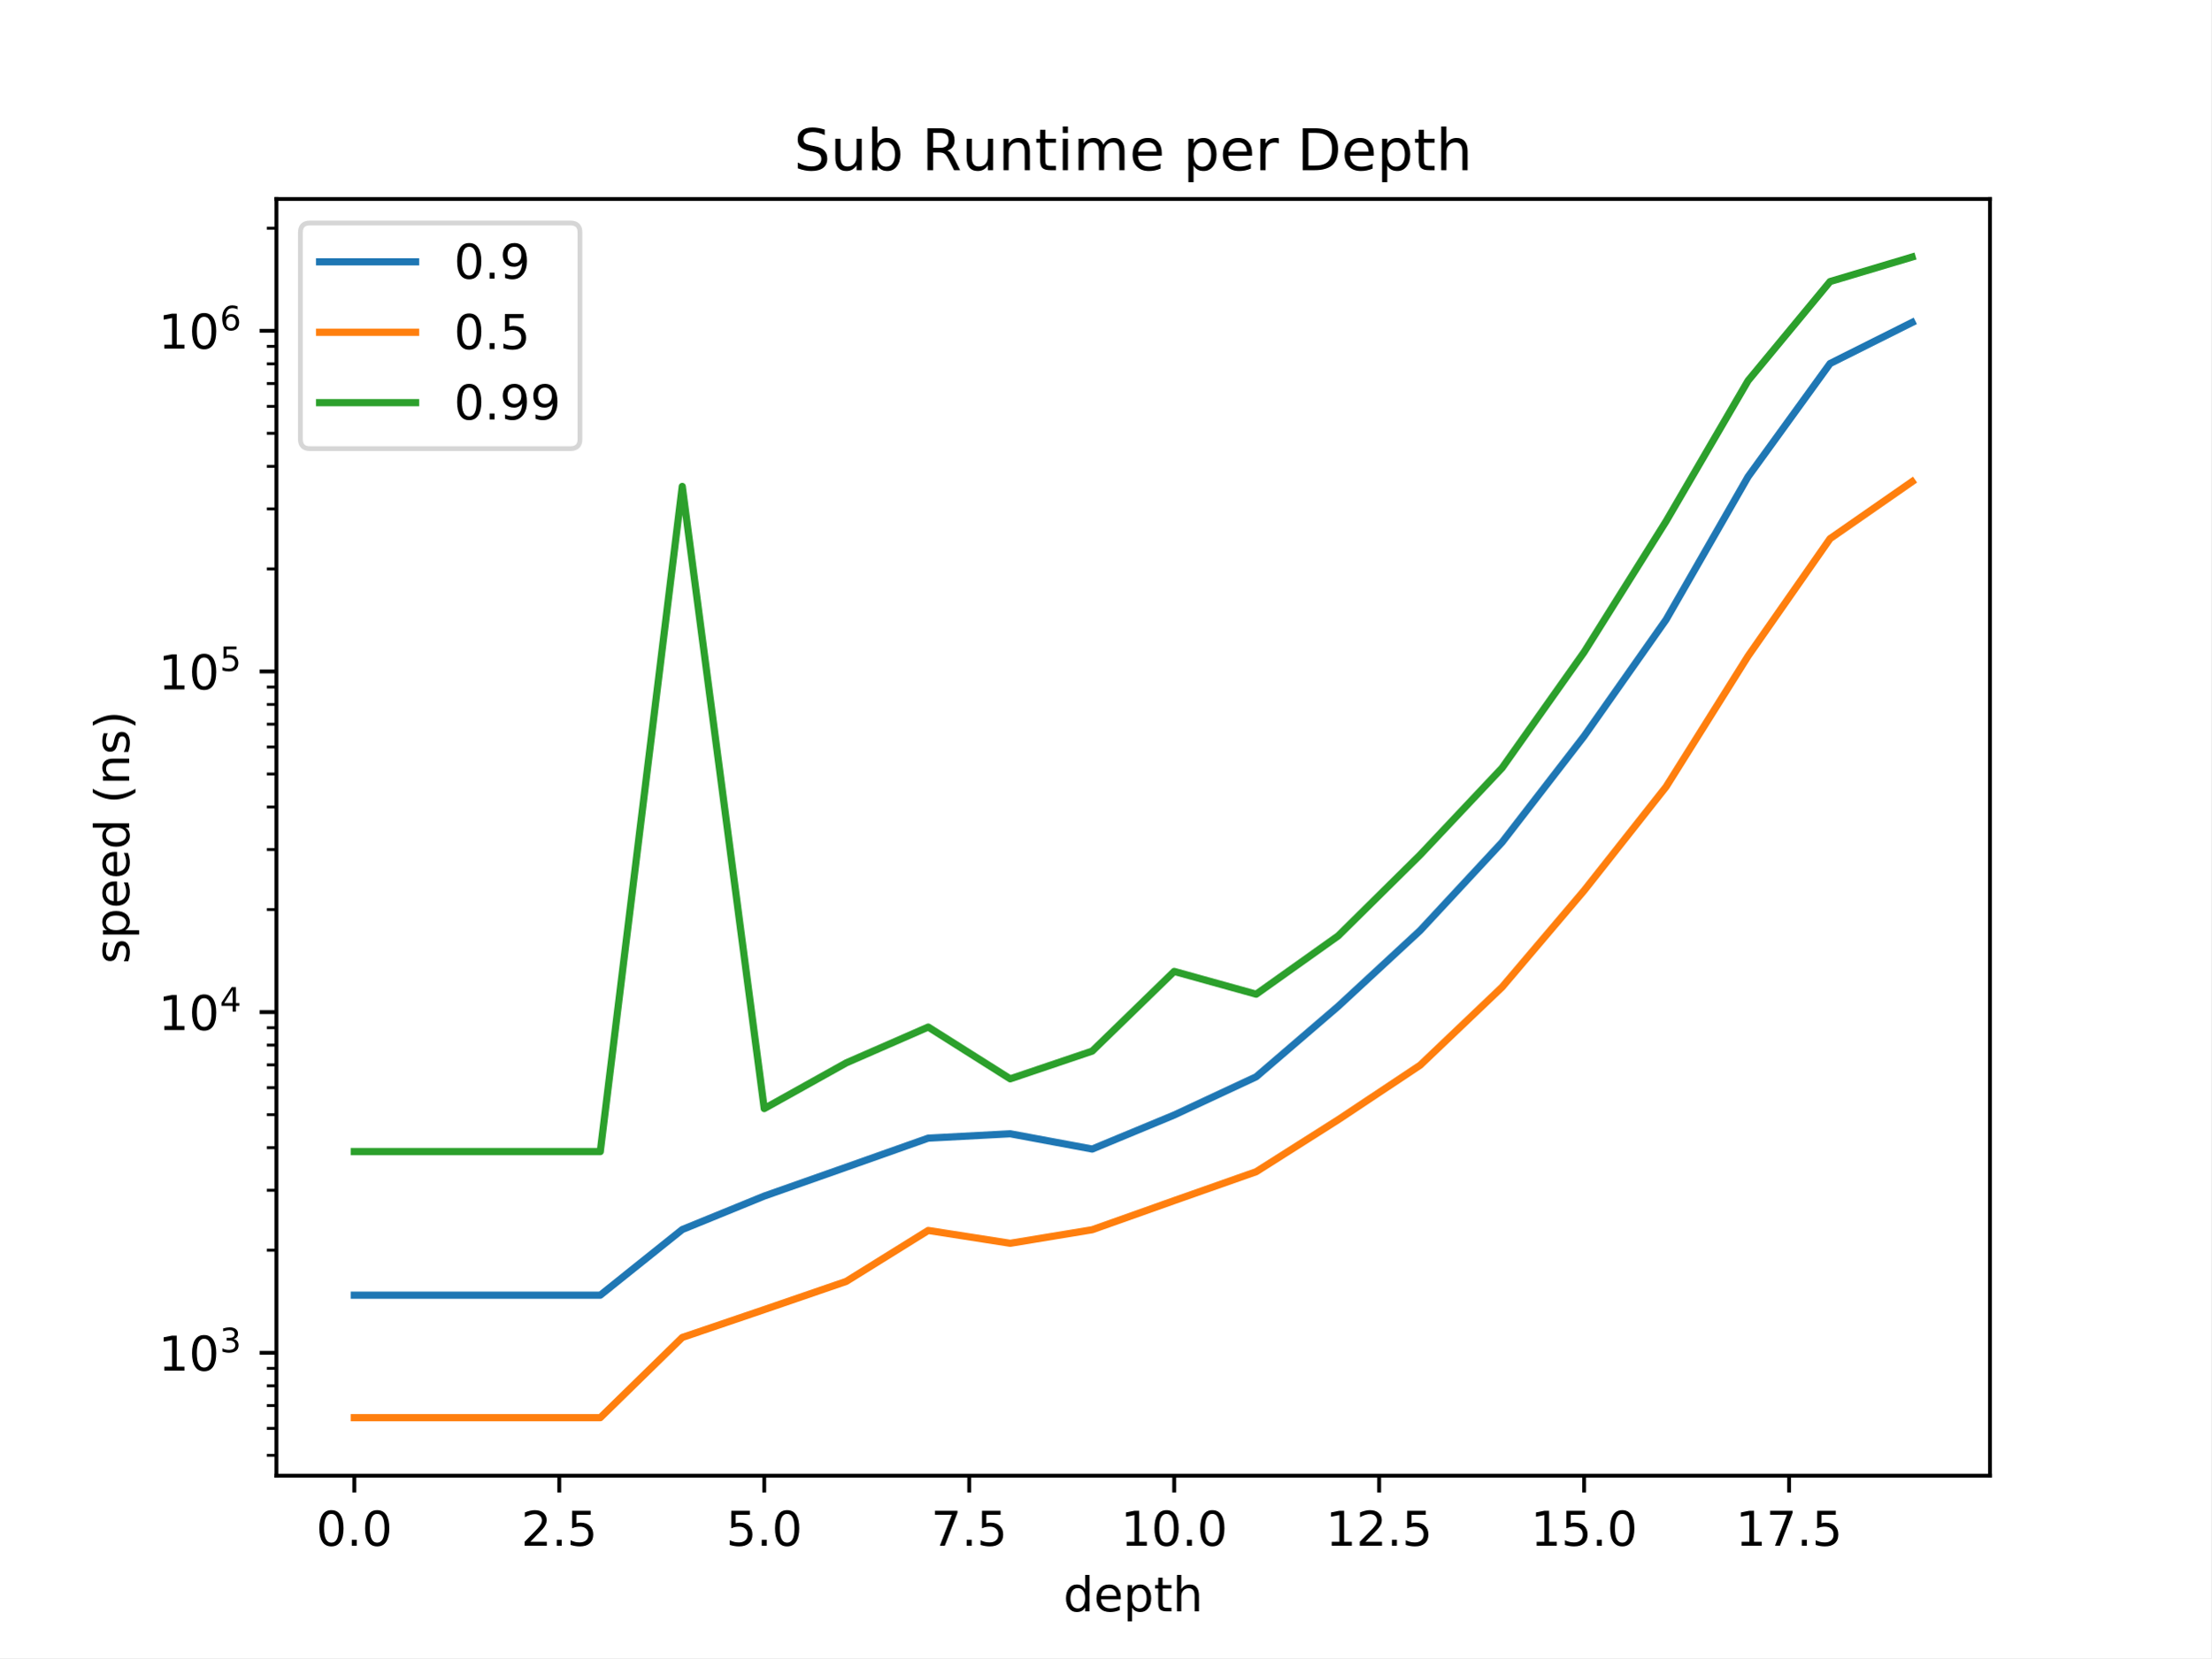
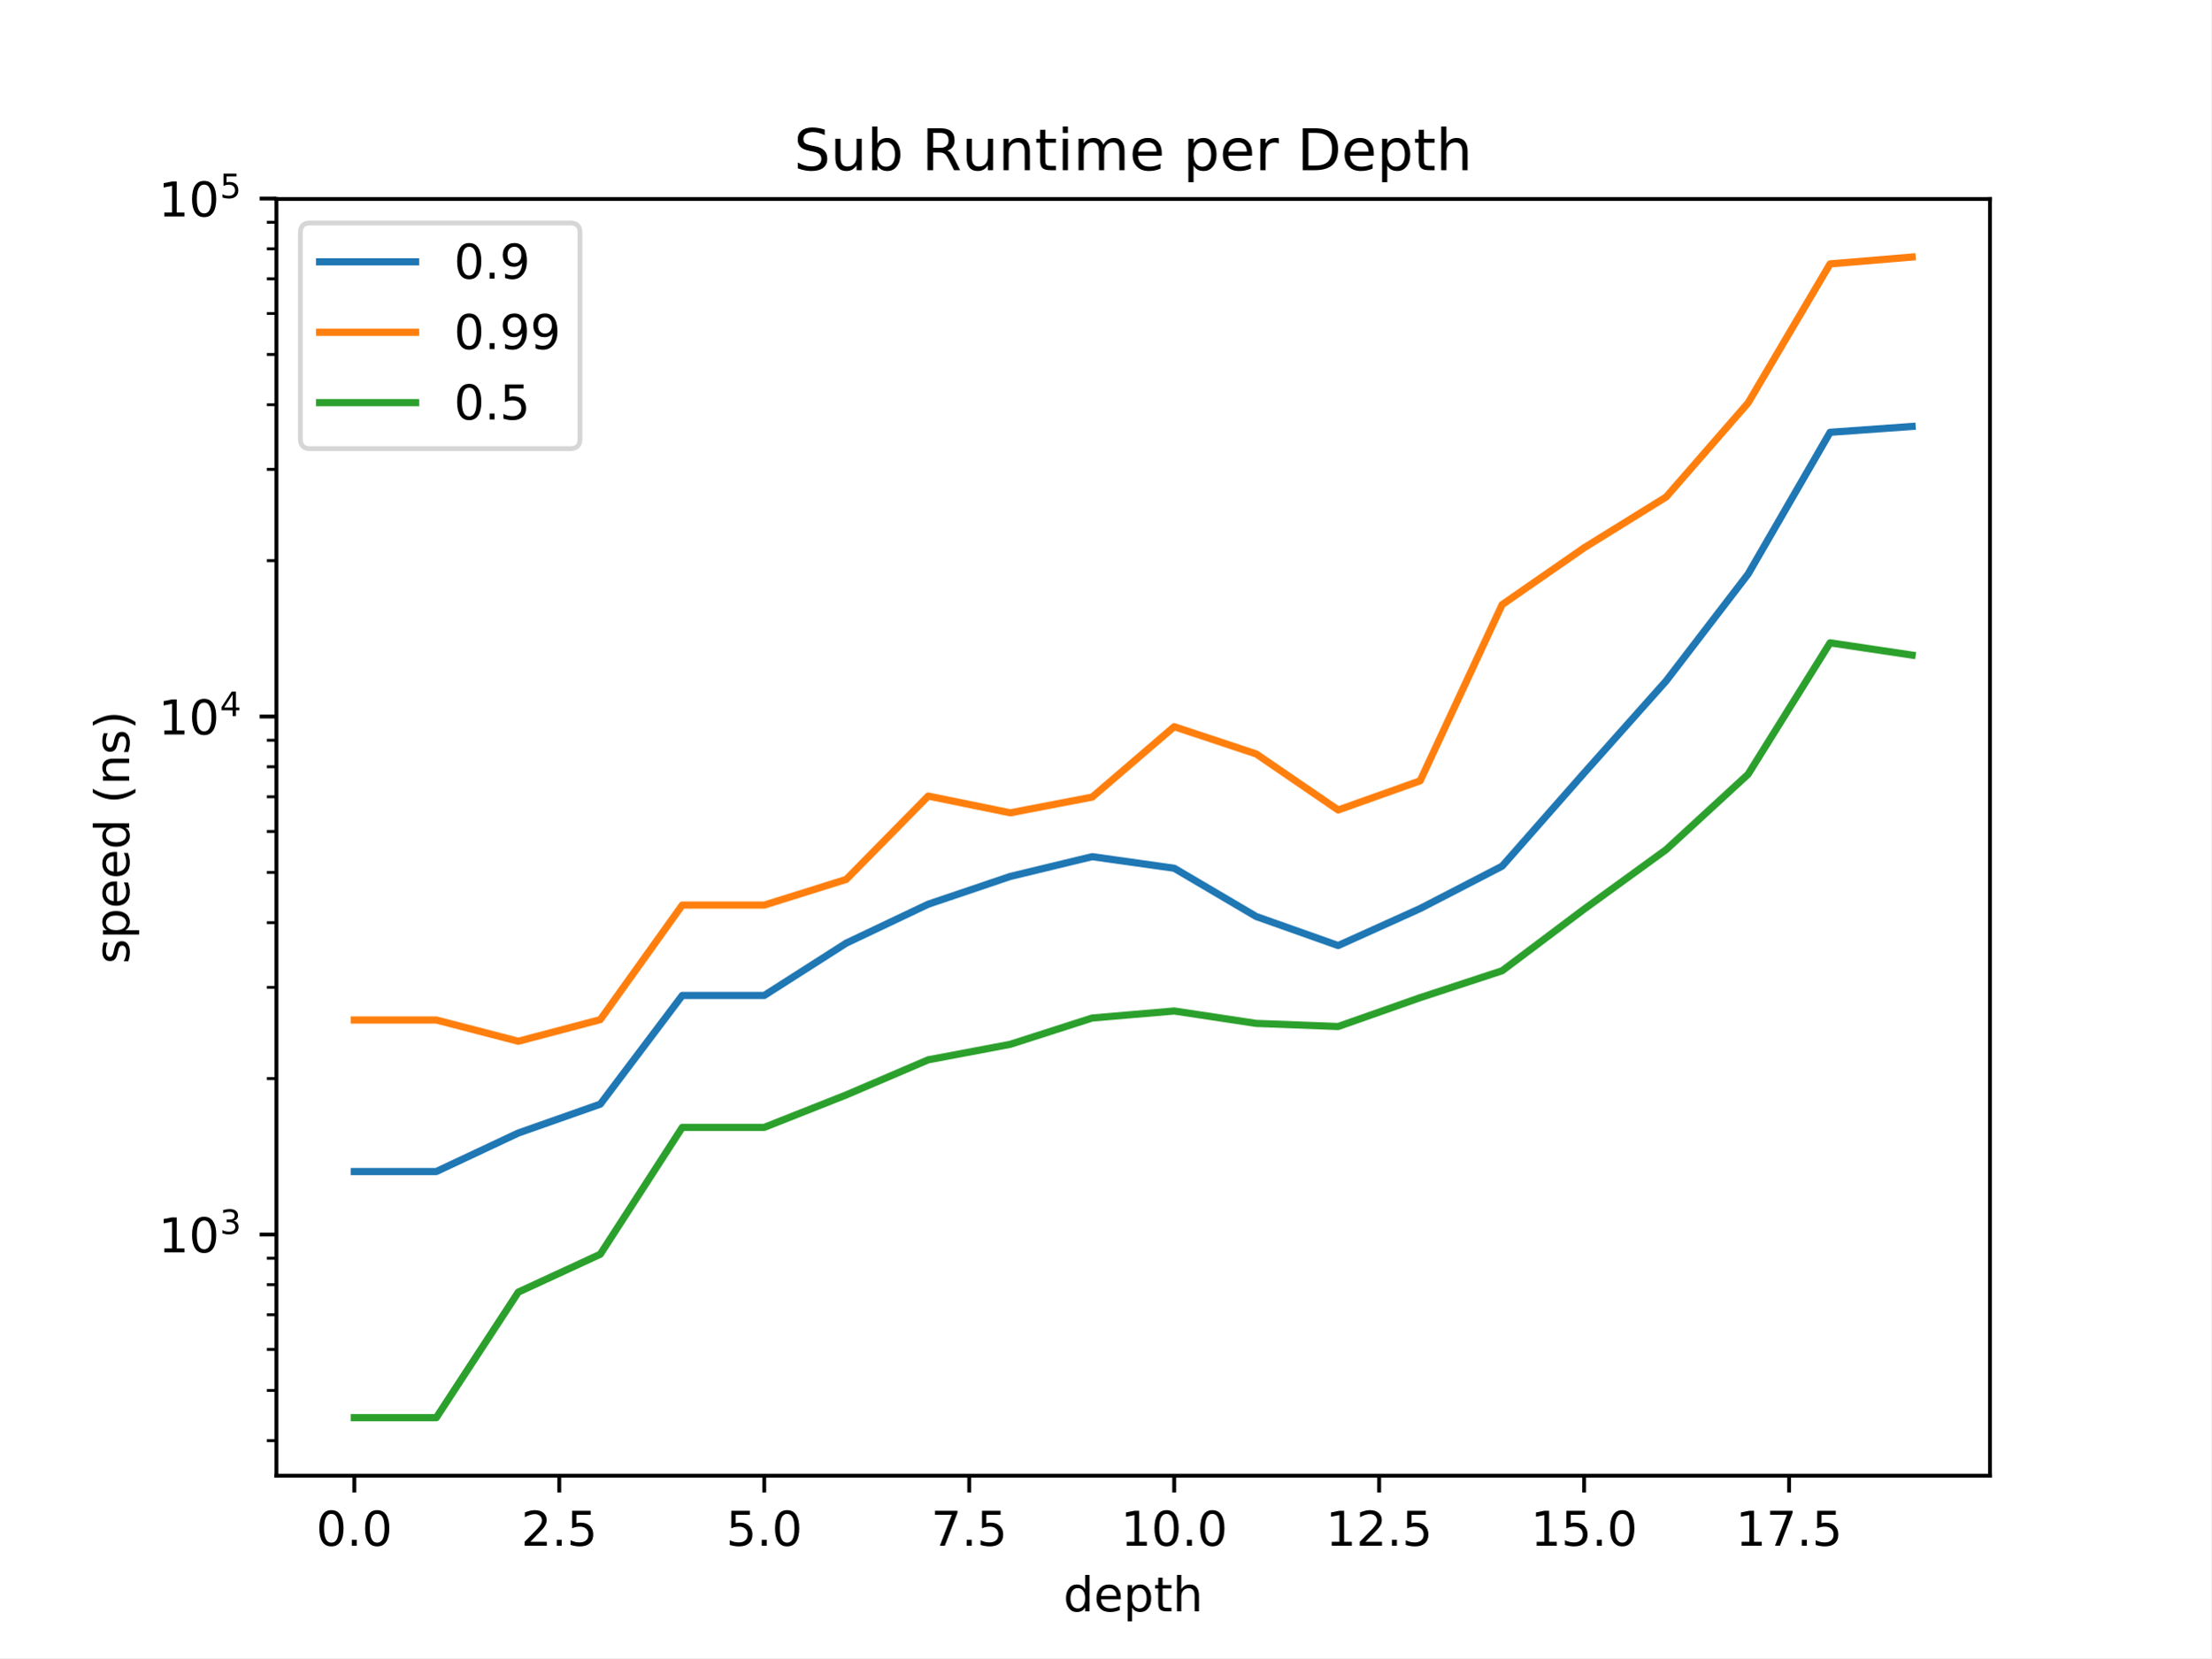
<svg xmlns="http://www.w3.org/2000/svg" xmlns:xlink="http://www.w3.org/1999/xlink" height="345.6pt" version="1.1" viewBox="0 0 460.8 345.6" width="460.8pt">
  <defs>
    <style type="text/css">
*{stroke-linecap:butt;stroke-linejoin:round;}
  </style>
  </defs>
  <g id="figure_1">
    <g id="patch_1">
      <path d="M 0 345.6  L 460.8 345.6  L 460.8 0  L 0 0  z " style="fill:#ffffff;" />
    </g>
    <g id="axes_1">
      <g id="patch_2">
        <path d="M 57.6 307.584  L 414.72 307.584  L 414.72 41.472  L 57.6 41.472  z " style="fill:#ffffff;" />
      </g>
      <g id="matplotlib.axis_1">
        <g id="xtick_1">
          <g id="line2d_1">
            <defs>
-               <path d="M 0 0  L 0 3.5  " id="m58dcd12416" style="stroke:#000000;stroke-width:0.8;" />
-             </defs>
-             <g>
-               <use style="stroke:#000000;stroke-width:0.8;" x="73.833" xlink:href="#m58dcd12416" y="307.584" />
+               <path d="M 0 0  L 0 3.5  " id="m7477948968" style="stroke:#000000;stroke-width:0.8;" />
+             </defs>
+             <g>
+               <use style="stroke:#000000;stroke-width:0.8;" x="73.833" xlink:href="#m7477948968" y="307.584" />
            </g>
          </g>
          <g id="text_1">
            <defs>
              <path d="M 31.781 66.406  Q 24.172 66.406 20.328 58.906  Q 16.5 51.422 16.5 36.375  Q 16.5 21.391 20.328 13.891  Q 24.172 6.391 31.781 6.391  Q 39.453 6.391 43.281 13.891  Q 47.125 21.391 47.125 36.375  Q 47.125 51.422 43.281 58.906  Q 39.453 66.406 31.781 66.406  z M 31.781 74.219  Q 44.047 74.219 50.516 64.516  Q 56.984 54.828 56.984 36.375  Q 56.984 17.969 50.516 8.266  Q 44.047 -1.422 31.781 -1.422  Q 19.531 -1.422 13.062 8.266  Q 6.594 17.969 6.594 36.375  Q 6.594 54.828 13.062 64.516  Q 19.531 74.219 31.781 74.219  z " id="DejaVuSans-48" />
              <path d="M 10.688 12.406  L 21 12.406  L 21 0  L 10.688 0  z " id="DejaVuSans-46" />
            </defs>
            <g transform="translate(65.88116 322.1824)scale(0.1 -0.1)">
              <use xlink:href="#DejaVuSans-48" />
              <use x="63.623" xlink:href="#DejaVuSans-46" />
              <use x="95.41" xlink:href="#DejaVuSans-48" />
            </g>
          </g>
        </g>
        <g id="xtick_2">
          <g id="line2d_2">
            <g>
-               <use style="stroke:#000000;stroke-width:0.8;" x="116.55" xlink:href="#m58dcd12416" y="307.584" />
+               <use style="stroke:#000000;stroke-width:0.8;" x="116.55" xlink:href="#m7477948968" y="307.584" />
            </g>
          </g>
          <g id="text_2">
            <defs>
              <path d="M 19.188 8.297  L 53.609 8.297  L 53.609 0  L 7.328 0  L 7.328 8.297  Q 12.938 14.109 22.625 23.891  Q 32.328 33.688 34.812 36.531  Q 39.547 41.844 41.422 45.531  Q 43.312 49.219 43.312 52.781  Q 43.312 58.594 39.234 62.25  Q 35.156 65.922 28.609 65.922  Q 23.969 65.922 18.812 64.312  Q 13.672 62.703 7.812 59.422  L 7.812 69.391  Q 13.766 71.781 18.938 73  Q 24.125 74.219 28.422 74.219  Q 39.75 74.219 46.484 68.547  Q 53.219 62.891 53.219 53.422  Q 53.219 48.922 51.531 44.891  Q 49.859 40.875 45.406 35.406  Q 44.188 33.984 37.641 27.219  Q 31.109 20.453 19.188 8.297  z " id="DejaVuSans-50" />
              <path d="M 10.797 72.906  L 49.516 72.906  L 49.516 64.594  L 19.828 64.594  L 19.828 46.734  Q 21.969 47.469 24.109 47.828  Q 26.266 48.188 28.422 48.188  Q 40.625 48.188 47.75 41.5  Q 54.891 34.812 54.891 23.391  Q 54.891 11.625 47.562 5.094  Q 40.234 -1.422 26.906 -1.422  Q 22.312 -1.422 17.547 -0.641  Q 12.797 0.141 7.719 1.703  L 7.719 11.625  Q 12.109 9.234 16.797 8.062  Q 21.484 6.891 26.703 6.891  Q 35.156 6.891 40.078 11.328  Q 45.016 15.766 45.016 23.391  Q 45.016 31 40.078 35.438  Q 35.156 39.891 26.703 39.891  Q 22.75 39.891 18.812 39.016  Q 14.891 38.141 10.797 36.281  z " id="DejaVuSans-53" />
            </defs>
            <g transform="translate(108.5989 322.1824)scale(0.1 -0.1)">
              <use xlink:href="#DejaVuSans-50" />
              <use x="63.623" xlink:href="#DejaVuSans-46" />
              <use x="95.41" xlink:href="#DejaVuSans-53" />
            </g>
          </g>
        </g>
        <g id="xtick_3">
          <g id="line2d_3">
            <g>
-               <use style="stroke:#000000;stroke-width:0.8;" x="159.268" xlink:href="#m58dcd12416" y="307.584" />
+               <use style="stroke:#000000;stroke-width:0.8;" x="159.268" xlink:href="#m7477948968" y="307.584" />
            </g>
          </g>
          <g id="text_3">
            <g transform="translate(151.3166 322.1824)scale(0.1 -0.1)">
              <use xlink:href="#DejaVuSans-53" />
              <use x="63.623" xlink:href="#DejaVuSans-46" />
              <use x="95.41" xlink:href="#DejaVuSans-48" />
            </g>
          </g>
        </g>
        <g id="xtick_4">
          <g id="line2d_4">
            <g>
-               <use style="stroke:#000000;stroke-width:0.8;" x="201.986" xlink:href="#m58dcd12416" y="307.584" />
+               <use style="stroke:#000000;stroke-width:0.8;" x="201.986" xlink:href="#m7477948968" y="307.584" />
            </g>
          </g>
          <g id="text_4">
            <defs>
              <path d="M 8.203 72.906  L 55.078 72.906  L 55.078 68.703  L 28.609 0  L 18.312 0  L 43.219 64.594  L 8.203 64.594  z " id="DejaVuSans-55" />
            </defs>
            <g transform="translate(194.0343 322.1824)scale(0.1 -0.1)">
              <use xlink:href="#DejaVuSans-55" />
              <use x="63.623" xlink:href="#DejaVuSans-46" />
              <use x="95.41" xlink:href="#DejaVuSans-53" />
            </g>
          </g>
        </g>
        <g id="xtick_5">
          <g id="line2d_5">
            <g>
-               <use style="stroke:#000000;stroke-width:0.8;" x="244.704" xlink:href="#m58dcd12416" y="307.584" />
+               <use style="stroke:#000000;stroke-width:0.8;" x="244.704" xlink:href="#m7477948968" y="307.584" />
            </g>
          </g>
          <g id="text_5">
            <defs>
              <path d="M 12.406 8.297  L 28.516 8.297  L 28.516 63.922  L 10.984 60.406  L 10.984 69.391  L 28.422 72.906  L 38.281 72.906  L 38.281 8.297  L 54.391 8.297  L 54.391 0  L 12.406 0  z " id="DejaVuSans-49" />
            </defs>
            <g transform="translate(233.5707 322.1824)scale(0.1 -0.1)">
              <use xlink:href="#DejaVuSans-49" />
              <use x="63.623" xlink:href="#DejaVuSans-48" />
              <use x="127.246" xlink:href="#DejaVuSans-46" />
              <use x="159.033" xlink:href="#DejaVuSans-48" />
            </g>
          </g>
        </g>
        <g id="xtick_6">
          <g id="line2d_6">
            <g>
-               <use style="stroke:#000000;stroke-width:0.8;" x="287.421" xlink:href="#m58dcd12416" y="307.584" />
+               <use style="stroke:#000000;stroke-width:0.8;" x="287.421" xlink:href="#m7477948968" y="307.584" />
            </g>
          </g>
          <g id="text_6">
            <g transform="translate(276.2884 322.1824)scale(0.1 -0.1)">
              <use xlink:href="#DejaVuSans-49" />
              <use x="63.623" xlink:href="#DejaVuSans-50" />
              <use x="127.246" xlink:href="#DejaVuSans-46" />
              <use x="159.033" xlink:href="#DejaVuSans-53" />
            </g>
          </g>
        </g>
        <g id="xtick_7">
          <g id="line2d_7">
            <g>
-               <use style="stroke:#000000;stroke-width:0.8;" x="330.139" xlink:href="#m58dcd12416" y="307.584" />
+               <use style="stroke:#000000;stroke-width:0.8;" x="330.139" xlink:href="#m7477948968" y="307.584" />
            </g>
          </g>
          <g id="text_7">
            <g transform="translate(319.0061 322.1824)scale(0.1 -0.1)">
              <use xlink:href="#DejaVuSans-49" />
              <use x="63.623" xlink:href="#DejaVuSans-53" />
              <use x="127.246" xlink:href="#DejaVuSans-46" />
              <use x="159.033" xlink:href="#DejaVuSans-48" />
            </g>
          </g>
        </g>
        <g id="xtick_8">
          <g id="line2d_8">
            <g>
-               <use style="stroke:#000000;stroke-width:0.8;" x="372.857" xlink:href="#m58dcd12416" y="307.584" />
+               <use style="stroke:#000000;stroke-width:0.8;" x="372.857" xlink:href="#m7477948968" y="307.584" />
            </g>
          </g>
          <g id="text_8">
            <g transform="translate(361.7238 322.1824)scale(0.1 -0.1)">
              <use xlink:href="#DejaVuSans-49" />
              <use x="63.623" xlink:href="#DejaVuSans-55" />
              <use x="127.246" xlink:href="#DejaVuSans-46" />
              <use x="159.033" xlink:href="#DejaVuSans-53" />
            </g>
          </g>
        </g>
        <g id="text_9">
          <defs>
            <path d="M 45.406 46.391  L 45.406 75.984  L 54.391 75.984  L 54.391 0  L 45.406 0  L 45.406 8.203  Q 42.578 3.328 38.25 0.953  Q 33.938 -1.422 27.875 -1.422  Q 17.969 -1.422 11.734 6.484  Q 5.516 14.406 5.516 27.297  Q 5.516 40.188 11.734 48.094  Q 17.969 56 27.875 56  Q 33.938 56 38.25 53.625  Q 42.578 51.266 45.406 46.391  z M 14.797 27.297  Q 14.797 17.391 18.875 11.75  Q 22.953 6.109 30.078 6.109  Q 37.203 6.109 41.297 11.75  Q 45.406 17.391 45.406 27.297  Q 45.406 37.203 41.297 42.844  Q 37.203 48.484 30.078 48.484  Q 22.953 48.484 18.875 42.844  Q 14.797 37.203 14.797 27.297  z " id="DejaVuSans-100" />
            <path d="M 56.203 29.594  L 56.203 25.203  L 14.891 25.203  Q 15.484 15.922 20.484 11.062  Q 25.484 6.203 34.422 6.203  Q 39.594 6.203 44.453 7.469  Q 49.312 8.734 54.109 11.281  L 54.109 2.781  Q 49.266 0.734 44.188 -0.344  Q 39.109 -1.422 33.891 -1.422  Q 20.797 -1.422 13.156 6.188  Q 5.516 13.812 5.516 26.812  Q 5.516 40.234 12.766 48.109  Q 20.016 56 32.328 56  Q 43.359 56 49.781 48.891  Q 56.203 41.797 56.203 29.594  z M 47.219 32.234  Q 47.125 39.594 43.094 43.984  Q 39.062 48.391 32.422 48.391  Q 24.906 48.391 20.391 44.141  Q 15.875 39.891 15.188 32.172  z " id="DejaVuSans-101" />
            <path d="M 18.109 8.203  L 18.109 -20.797  L 9.078 -20.797  L 9.078 54.688  L 18.109 54.688  L 18.109 46.391  Q 20.953 51.266 25.266 53.625  Q 29.594 56 35.594 56  Q 45.562 56 51.781 48.094  Q 58.016 40.188 58.016 27.297  Q 58.016 14.406 51.781 6.484  Q 45.562 -1.422 35.594 -1.422  Q 29.594 -1.422 25.266 0.953  Q 20.953 3.328 18.109 8.203  z M 48.688 27.297  Q 48.688 37.203 44.609 42.844  Q 40.531 48.484 33.406 48.484  Q 26.266 48.484 22.188 42.844  Q 18.109 37.203 18.109 27.297  Q 18.109 17.391 22.188 11.75  Q 26.266 6.109 33.406 6.109  Q 40.531 6.109 44.609 11.75  Q 48.688 17.391 48.688 27.297  z " id="DejaVuSans-112" />
            <path d="M 18.312 70.219  L 18.312 54.688  L 36.812 54.688  L 36.812 47.703  L 18.312 47.703  L 18.312 18.016  Q 18.312 11.328 20.141 9.422  Q 21.969 7.516 27.594 7.516  L 36.812 7.516  L 36.812 0  L 27.594 0  Q 17.188 0 13.234 3.875  Q 9.281 7.766 9.281 18.016  L 9.281 47.703  L 2.688 47.703  L 2.688 54.688  L 9.281 54.688  L 9.281 70.219  z " id="DejaVuSans-116" />
            <path d="M 54.891 33.016  L 54.891 0  L 45.906 0  L 45.906 32.719  Q 45.906 40.484 42.875 44.328  Q 39.844 48.188 33.797 48.188  Q 26.516 48.188 22.312 43.547  Q 18.109 38.922 18.109 30.906  L 18.109 0  L 9.078 0  L 9.078 75.984  L 18.109 75.984  L 18.109 46.188  Q 21.344 51.125 25.703 53.562  Q 30.078 56 35.797 56  Q 45.219 56 50.047 50.172  Q 54.891 44.344 54.891 33.016  z " id="DejaVuSans-104" />
          </defs>
          <g transform="translate(221.6061 335.8606)scale(0.1 -0.1)">
            <use xlink:href="#DejaVuSans-100" />
            <use x="63.477" xlink:href="#DejaVuSans-101" />
            <use x="125" xlink:href="#DejaVuSans-112" />
            <use x="188.477" xlink:href="#DejaVuSans-116" />
            <use x="227.686" xlink:href="#DejaVuSans-104" />
          </g>
        </g>
      </g>
      <g id="matplotlib.axis_2">
        <g id="ytick_1">
          <g id="line2d_9">
            <defs>
-               <path d="M 0 0  L -3.5 0  " id="m57f668f93a" style="stroke:#000000;stroke-width:0.8;" />
-             </defs>
-             <g>
-               <use style="stroke:#000000;stroke-width:0.8;" x="57.6" xlink:href="#m57f668f93a" y="281.965" />
+               <path d="M 0 0  L -3.5 0  " id="m707d549fd2" style="stroke:#000000;stroke-width:0.8;" />
+             </defs>
+             <g>
+               <use style="stroke:#000000;stroke-width:0.8;" x="57.6" xlink:href="#m707d549fd2" y="257.312" />
            </g>
          </g>
          <g id="text_10">
            <defs>
              <path d="M 40.578 39.312  Q 47.656 37.797 51.625 33  Q 55.609 28.219 55.609 21.188  Q 55.609 10.406 48.188 4.484  Q 40.766 -1.422 27.094 -1.422  Q 22.516 -1.422 17.656 -0.516  Q 12.797 0.391 7.625 2.203  L 7.625 11.719  Q 11.719 9.328 16.594 8.109  Q 21.484 6.891 26.812 6.891  Q 36.078 6.891 40.938 10.547  Q 45.797 14.203 45.797 21.188  Q 45.797 27.641 41.281 31.266  Q 36.766 34.906 28.719 34.906  L 20.219 34.906  L 20.219 43.016  L 29.109 43.016  Q 36.375 43.016 40.234 45.922  Q 44.094 48.828 44.094 54.297  Q 44.094 59.906 40.109 62.906  Q 36.141 65.922 28.719 65.922  Q 24.656 65.922 20.016 65.031  Q 15.375 64.156 9.812 62.312  L 9.812 71.094  Q 15.438 72.656 20.344 73.438  Q 25.25 74.219 29.594 74.219  Q 40.828 74.219 47.359 69.109  Q 53.906 64.016 53.906 55.328  Q 53.906 49.266 50.438 45.094  Q 46.969 40.922 40.578 39.312  z " id="DejaVuSans-51" />
            </defs>
-             <g transform="translate(33 285.7642)scale(0.1 -0.1)">
+             <g transform="translate(33 261.1115)scale(0.1 -0.1)">
              <use transform="translate(0 0.765625)" xlink:href="#DejaVuSans-49" />
              <use transform="translate(63.62305 0.765625)" xlink:href="#DejaVuSans-48" />
              <use transform="translate(128.2031 39.04688)scale(0.7)" xlink:href="#DejaVuSans-51" />
            </g>
          </g>
        </g>
        <g id="ytick_2">
          <g id="line2d_10">
            <g>
-               <use style="stroke:#000000;stroke-width:0.8;" x="57.6" xlink:href="#m57f668f93a" y="210.956" />
+               <use style="stroke:#000000;stroke-width:0.8;" x="57.6" xlink:href="#m707d549fd2" y="149.348" />
            </g>
          </g>
          <g id="text_11">
            <defs>
              <path d="M 37.797 64.312  L 12.891 25.391  L 37.797 25.391  z M 35.203 72.906  L 47.609 72.906  L 47.609 25.391  L 58.016 25.391  L 58.016 17.188  L 47.609 17.188  L 47.609 0  L 37.797 0  L 37.797 17.188  L 4.891 17.188  L 4.891 26.703  z " id="DejaVuSans-52" />
            </defs>
-             <g transform="translate(33 214.7553)scale(0.1 -0.1)">
+             <g transform="translate(33 153.1475)scale(0.1 -0.1)">
              <use transform="translate(0 0.684375)" xlink:href="#DejaVuSans-49" />
              <use transform="translate(63.62305 0.684375)" xlink:href="#DejaVuSans-48" />
              <use transform="translate(128.2031 38.96563)scale(0.7)" xlink:href="#DejaVuSans-52" />
            </g>
          </g>
        </g>
        <g id="ytick_3">
          <g id="line2d_11">
            <g>
-               <use style="stroke:#000000;stroke-width:0.8;" x="57.6" xlink:href="#m57f668f93a" y="139.947" />
+               <use style="stroke:#000000;stroke-width:0.8;" x="57.6" xlink:href="#m707d549fd2" y="41.384" />
            </g>
          </g>
          <g id="text_12">
-             <g transform="translate(33 143.7463)scale(0.1 -0.1)">
+             <g transform="translate(33 45.18349)scale(0.1 -0.1)">
              <use transform="translate(0 0.684375)" xlink:href="#DejaVuSans-49" />
              <use transform="translate(63.62305 0.684375)" xlink:href="#DejaVuSans-48" />
              <use transform="translate(128.2031 38.96563)scale(0.7)" xlink:href="#DejaVuSans-53" />
            </g>
          </g>
        </g>
        <g id="ytick_4">
          <g id="line2d_12">
-             <g>
-               <use style="stroke:#000000;stroke-width:0.8;" x="57.6" xlink:href="#m57f668f93a" y="68.938" />
-             </g>
-           </g>
-           <g id="text_13">
-             <defs>
-               <path d="M 33.016 40.375  Q 26.375 40.375 22.484 35.828  Q 18.609 31.297 18.609 23.391  Q 18.609 15.531 22.484 10.953  Q 26.375 6.391 33.016 6.391  Q 39.656 6.391 43.531 10.953  Q 47.406 15.531 47.406 23.391  Q 47.406 31.297 43.531 35.828  Q 39.656 40.375 33.016 40.375  z M 52.594 71.297  L 52.594 62.312  Q 48.875 64.062 45.094 64.984  Q 41.312 65.922 37.594 65.922  Q 27.828 65.922 22.672 59.328  Q 17.531 52.734 16.797 39.406  Q 19.672 43.656 24.016 45.922  Q 28.375 48.188 33.594 48.188  Q 44.578 48.188 50.953 41.516  Q 57.328 34.859 57.328 23.391  Q 57.328 12.156 50.688 5.359  Q 44.047 -1.422 33.016 -1.422  Q 20.359 -1.422 13.672 8.266  Q 6.984 17.969 6.984 36.375  Q 6.984 53.656 15.188 63.938  Q 23.391 74.219 37.203 74.219  Q 40.922 74.219 44.703 73.484  Q 48.484 72.75 52.594 71.297  z " id="DejaVuSans-54" />
-             </defs>
-             <g transform="translate(33 72.73727)scale(0.1 -0.1)">
-               <use transform="translate(0 0.765625)" xlink:href="#DejaVuSans-49" />
-               <use transform="translate(63.62305 0.765625)" xlink:href="#DejaVuSans-48" />
-               <use transform="translate(128.2031 39.04688)scale(0.7)" xlink:href="#DejaVuSans-54" />
+             <defs>
+               <path d="M 0 0  L -2 0  " id="ma4e98c0fa9" style="stroke:#000000;stroke-width:0.6;" />
+             </defs>
+             <g>
+               <use style="stroke:#000000;stroke-width:0.6;" x="57.6" xlink:href="#ma4e98c0fa9" y="300.276" />
            </g>
          </g>
        </g>
        <g id="ytick_5">
          <g id="line2d_13">
-             <defs>
-               <path d="M 0 0  L -2 0  " id="m11dd047971" style="stroke:#000000;stroke-width:0.6;" />
-             </defs>
-             <g>
-               <use style="stroke:#000000;stroke-width:0.6;" x="57.6" xlink:href="#m11dd047971" y="303.341" />
+             <g>
+               <use style="stroke:#000000;stroke-width:0.6;" x="57.6" xlink:href="#ma4e98c0fa9" y="289.813" />
            </g>
          </g>
        </g>
        <g id="ytick_6">
          <g id="line2d_14">
            <g>
-               <use style="stroke:#000000;stroke-width:0.6;" x="57.6" xlink:href="#m11dd047971" y="297.718" />
+               <use style="stroke:#000000;stroke-width:0.6;" x="57.6" xlink:href="#ma4e98c0fa9" y="281.264" />
            </g>
          </g>
        </g>
        <g id="ytick_7">
          <g id="line2d_15">
            <g>
-               <use style="stroke:#000000;stroke-width:0.6;" x="57.6" xlink:href="#m11dd047971" y="292.964" />
+               <use style="stroke:#000000;stroke-width:0.6;" x="57.6" xlink:href="#ma4e98c0fa9" y="274.036" />
            </g>
          </g>
        </g>
        <g id="ytick_8">
          <g id="line2d_16">
            <g>
-               <use style="stroke:#000000;stroke-width:0.6;" x="57.6" xlink:href="#m11dd047971" y="288.847" />
+               <use style="stroke:#000000;stroke-width:0.6;" x="57.6" xlink:href="#ma4e98c0fa9" y="267.775" />
            </g>
          </g>
        </g>
        <g id="ytick_9">
          <g id="line2d_17">
            <g>
-               <use style="stroke:#000000;stroke-width:0.6;" x="57.6" xlink:href="#m11dd047971" y="285.214" />
+               <use style="stroke:#000000;stroke-width:0.6;" x="57.6" xlink:href="#ma4e98c0fa9" y="262.252" />
            </g>
          </g>
        </g>
        <g id="ytick_10">
          <g id="line2d_18">
            <g>
-               <use style="stroke:#000000;stroke-width:0.6;" x="57.6" xlink:href="#m11dd047971" y="260.589" />
+               <use style="stroke:#000000;stroke-width:0.6;" x="57.6" xlink:href="#ma4e98c0fa9" y="224.812" />
            </g>
          </g>
        </g>
        <g id="ytick_11">
          <g id="line2d_19">
            <g>
-               <use style="stroke:#000000;stroke-width:0.6;" x="57.6" xlink:href="#m11dd047971" y="248.085" />
+               <use style="stroke:#000000;stroke-width:0.6;" x="57.6" xlink:href="#ma4e98c0fa9" y="205.8" />
            </g>
          </g>
        </g>
        <g id="ytick_12">
          <g id="line2d_20">
            <g>
-               <use style="stroke:#000000;stroke-width:0.6;" x="57.6" xlink:href="#m11dd047971" y="239.213" />
+               <use style="stroke:#000000;stroke-width:0.6;" x="57.6" xlink:href="#ma4e98c0fa9" y="192.312" />
            </g>
          </g>
        </g>
        <g id="ytick_13">
          <g id="line2d_21">
            <g>
-               <use style="stroke:#000000;stroke-width:0.6;" x="57.6" xlink:href="#m11dd047971" y="232.332" />
+               <use style="stroke:#000000;stroke-width:0.6;" x="57.6" xlink:href="#ma4e98c0fa9" y="181.849" />
            </g>
          </g>
        </g>
        <g id="ytick_14">
          <g id="line2d_22">
            <g>
-               <use style="stroke:#000000;stroke-width:0.6;" x="57.6" xlink:href="#m11dd047971" y="226.709" />
+               <use style="stroke:#000000;stroke-width:0.6;" x="57.6" xlink:href="#ma4e98c0fa9" y="173.3" />
            </g>
          </g>
        </g>
        <g id="ytick_15">
          <g id="line2d_23">
            <g>
-               <use style="stroke:#000000;stroke-width:0.6;" x="57.6" xlink:href="#m11dd047971" y="221.955" />
+               <use style="stroke:#000000;stroke-width:0.6;" x="57.6" xlink:href="#ma4e98c0fa9" y="166.072" />
            </g>
          </g>
        </g>
        <g id="ytick_16">
          <g id="line2d_24">
            <g>
-               <use style="stroke:#000000;stroke-width:0.6;" x="57.6" xlink:href="#m11dd047971" y="217.838" />
+               <use style="stroke:#000000;stroke-width:0.6;" x="57.6" xlink:href="#ma4e98c0fa9" y="159.811" />
            </g>
          </g>
        </g>
        <g id="ytick_17">
          <g id="line2d_25">
            <g>
-               <use style="stroke:#000000;stroke-width:0.6;" x="57.6" xlink:href="#m11dd047971" y="214.205" />
+               <use style="stroke:#000000;stroke-width:0.6;" x="57.6" xlink:href="#ma4e98c0fa9" y="154.288" />
            </g>
          </g>
        </g>
        <g id="ytick_18">
          <g id="line2d_26">
            <g>
-               <use style="stroke:#000000;stroke-width:0.6;" x="57.6" xlink:href="#m11dd047971" y="189.58" />
+               <use style="stroke:#000000;stroke-width:0.6;" x="57.6" xlink:href="#ma4e98c0fa9" y="116.848" />
            </g>
          </g>
        </g>
        <g id="ytick_19">
          <g id="line2d_27">
            <g>
-               <use style="stroke:#000000;stroke-width:0.6;" x="57.6" xlink:href="#m11dd047971" y="177.076" />
+               <use style="stroke:#000000;stroke-width:0.6;" x="57.6" xlink:href="#ma4e98c0fa9" y="97.836" />
            </g>
          </g>
        </g>
        <g id="ytick_20">
          <g id="line2d_28">
            <g>
-               <use style="stroke:#000000;stroke-width:0.6;" x="57.6" xlink:href="#m11dd047971" y="168.204" />
+               <use style="stroke:#000000;stroke-width:0.6;" x="57.6" xlink:href="#ma4e98c0fa9" y="84.347" />
            </g>
          </g>
        </g>
        <g id="ytick_21">
          <g id="line2d_29">
            <g>
-               <use style="stroke:#000000;stroke-width:0.6;" x="57.6" xlink:href="#m11dd047971" y="161.323" />
+               <use style="stroke:#000000;stroke-width:0.6;" x="57.6" xlink:href="#ma4e98c0fa9" y="73.885" />
            </g>
          </g>
        </g>
        <g id="ytick_22">
          <g id="line2d_30">
            <g>
-               <use style="stroke:#000000;stroke-width:0.6;" x="57.6" xlink:href="#m11dd047971" y="155.7" />
+               <use style="stroke:#000000;stroke-width:0.6;" x="57.6" xlink:href="#ma4e98c0fa9" y="65.336" />
            </g>
          </g>
        </g>
        <g id="ytick_23">
          <g id="line2d_31">
            <g>
-               <use style="stroke:#000000;stroke-width:0.6;" x="57.6" xlink:href="#m11dd047971" y="150.946" />
+               <use style="stroke:#000000;stroke-width:0.6;" x="57.6" xlink:href="#ma4e98c0fa9" y="58.108" />
            </g>
          </g>
        </g>
        <g id="ytick_24">
          <g id="line2d_32">
            <g>
-               <use style="stroke:#000000;stroke-width:0.6;" x="57.6" xlink:href="#m11dd047971" y="146.829" />
+               <use style="stroke:#000000;stroke-width:0.6;" x="57.6" xlink:href="#ma4e98c0fa9" y="51.847" />
            </g>
          </g>
        </g>
        <g id="ytick_25">
          <g id="line2d_33">
            <g>
-               <use style="stroke:#000000;stroke-width:0.6;" x="57.6" xlink:href="#m11dd047971" y="143.196" />
-             </g>
-           </g>
-         </g>
-         <g id="ytick_26">
-           <g id="line2d_34">
-             <g>
-               <use style="stroke:#000000;stroke-width:0.6;" x="57.6" xlink:href="#m11dd047971" y="118.571" />
-             </g>
-           </g>
-         </g>
-         <g id="ytick_27">
-           <g id="line2d_35">
-             <g>
-               <use style="stroke:#000000;stroke-width:0.6;" x="57.6" xlink:href="#m11dd047971" y="106.067" />
-             </g>
-           </g>
-         </g>
-         <g id="ytick_28">
-           <g id="line2d_36">
-             <g>
-               <use style="stroke:#000000;stroke-width:0.6;" x="57.6" xlink:href="#m11dd047971" y="97.195" />
-             </g>
-           </g>
-         </g>
-         <g id="ytick_29">
-           <g id="line2d_37">
-             <g>
-               <use style="stroke:#000000;stroke-width:0.6;" x="57.6" xlink:href="#m11dd047971" y="90.314" />
-             </g>
-           </g>
-         </g>
-         <g id="ytick_30">
-           <g id="line2d_38">
-             <g>
-               <use style="stroke:#000000;stroke-width:0.6;" x="57.6" xlink:href="#m11dd047971" y="84.691" />
-             </g>
-           </g>
-         </g>
-         <g id="ytick_31">
-           <g id="line2d_39">
-             <g>
-               <use style="stroke:#000000;stroke-width:0.6;" x="57.6" xlink:href="#m11dd047971" y="79.937" />
-             </g>
-           </g>
-         </g>
-         <g id="ytick_32">
-           <g id="line2d_40">
-             <g>
-               <use style="stroke:#000000;stroke-width:0.6;" x="57.6" xlink:href="#m11dd047971" y="75.82" />
-             </g>
-           </g>
-         </g>
-         <g id="ytick_33">
-           <g id="line2d_41">
-             <g>
-               <use style="stroke:#000000;stroke-width:0.6;" x="57.6" xlink:href="#m11dd047971" y="72.187" />
-             </g>
-           </g>
-         </g>
-         <g id="ytick_34">
-           <g id="line2d_42">
-             <g>
-               <use style="stroke:#000000;stroke-width:0.6;" x="57.6" xlink:href="#m11dd047971" y="47.562" />
-             </g>
-           </g>
-         </g>
-         <g id="text_14">
+               <use style="stroke:#000000;stroke-width:0.6;" x="57.6" xlink:href="#ma4e98c0fa9" y="46.324" />
+             </g>
+           </g>
+         </g>
+         <g id="text_13">
          <defs>
            <path d="M 44.281 53.078  L 44.281 44.578  Q 40.484 46.531 36.375 47.5  Q 32.281 48.484 27.875 48.484  Q 21.188 48.484 17.844 46.438  Q 14.5 44.391 14.5 40.281  Q 14.5 37.156 16.891 35.375  Q 19.281 33.594 26.516 31.984  L 29.594 31.297  Q 39.156 29.25 43.188 25.516  Q 47.219 21.781 47.219 15.094  Q 47.219 7.469 41.188 3.016  Q 35.156 -1.422 24.609 -1.422  Q 20.219 -1.422 15.453 -0.562  Q 10.688 0.297 5.422 2  L 5.422 11.281  Q 10.406 8.688 15.234 7.391  Q 20.062 6.109 24.812 6.109  Q 31.156 6.109 34.562 8.281  Q 37.984 10.453 37.984 14.406  Q 37.984 18.062 35.516 20.016  Q 33.062 21.969 24.703 23.781  L 21.578 24.516  Q 13.234 26.266 9.516 29.906  Q 5.812 33.547 5.812 39.891  Q 5.812 47.609 11.281 51.797  Q 16.75 56 26.812 56  Q 31.781 56 36.172 55.266  Q 40.578 54.547 44.281 53.078  z " id="DejaVuSans-115" />
            <path id="DejaVuSans-32" />
            <path d="M 31 75.875  Q 24.469 64.656 21.281 53.656  Q 18.109 42.672 18.109 31.391  Q 18.109 20.125 21.312 9.062  Q 24.516 -2 31 -13.188  L 23.188 -13.188  Q 15.875 -1.703 12.234 9.375  Q 8.594 20.453 8.594 31.391  Q 8.594 42.281 12.203 53.312  Q 15.828 64.359 23.188 75.875  z " id="DejaVuSans-40" />
            <path d="M 54.891 33.016  L 54.891 0  L 45.906 0  L 45.906 32.719  Q 45.906 40.484 42.875 44.328  Q 39.844 48.188 33.797 48.188  Q 26.516 48.188 22.312 43.547  Q 18.109 38.922 18.109 30.906  L 18.109 0  L 9.078 0  L 9.078 54.688  L 18.109 54.688  L 18.109 46.188  Q 21.344 51.125 25.703 53.562  Q 30.078 56 35.797 56  Q 45.219 56 50.047 50.172  Q 54.891 44.344 54.891 33.016  z " id="DejaVuSans-110" />
            <path d="M 8.016 75.875  L 15.828 75.875  Q 23.141 64.359 26.781 53.312  Q 30.422 42.281 30.422 31.391  Q 30.422 20.453 26.781 9.375  Q 23.141 -1.703 15.828 -13.188  L 8.016 -13.188  Q 14.5 -2 17.703 9.062  Q 20.906 20.125 20.906 31.391  Q 20.906 42.672 17.703 53.656  Q 14.5 64.656 8.016 75.875  z " id="DejaVuSans-41" />
          </defs>
          <g transform="translate(26.92031 200.8983)rotate(-90)scale(0.1 -0.1)">
            <use xlink:href="#DejaVuSans-115" />
            <use x="52.1" xlink:href="#DejaVuSans-112" />
            <use x="115.576" xlink:href="#DejaVuSans-101" />
            <use x="177.1" xlink:href="#DejaVuSans-101" />
            <use x="238.623" xlink:href="#DejaVuSans-100" />
            <use x="302.1" xlink:href="#DejaVuSans-32" />
            <use x="333.887" xlink:href="#DejaVuSans-40" />
            <use x="372.9" xlink:href="#DejaVuSans-110" />
            <use x="436.279" xlink:href="#DejaVuSans-115" />
            <use x="488.379" xlink:href="#DejaVuSans-41" />
          </g>
        </g>
      </g>
-       <g id="line2d_43">
-         <path clip-path="url(#pd14de5232c)" d="M 73.833 269.958  L 90.92 269.958  L 108.007 269.958  L 125.094 269.958  L 142.181 256.279  L 159.268 249.301  L 176.355 243.278  L 193.442 237.228  L 210.529 236.316  L 227.616 239.5  L 244.704 232.406  L 261.791 224.441  L 278.878 209.755  L 295.965 193.946  L 313.052 175.544  L 330.139 153.433  L 347.226 129.139  L 364.313 99.351  L 381.4 75.763  L 398.487 67.204  " style="fill:none;stroke:#1f77b4;stroke-linecap:square;stroke-width:1.5;" />
-       </g>
-       <g id="line2d_44">
-         <path clip-path="url(#pd14de5232c)" d="M 73.833 295.488  L 90.92 295.488  L 108.007 295.488  L 125.094 295.488  L 142.181 278.774  L 159.268 272.962  L 176.355 267.088  L 193.442 256.467  L 210.529 259.143  L 227.616 256.319  L 244.704 250.246  L 261.791 244.225  L 278.878 233.392  L 295.965 222.022  L 313.052 205.737  L 330.139 185.617  L 347.226 163.982  L 364.313 136.736  L 381.4 112.261  L 398.487 100.385  " style="fill:none;stroke:#ff7f0e;stroke-linecap:square;stroke-width:1.5;" />
-       </g>
-       <g id="line2d_45">
-         <path clip-path="url(#pd14de5232c)" d="M 73.833 240.034  L 90.92 240.034  L 108.007 240.034  L 125.094 240.034  L 142.181 101.385  L 159.268 231.063  L 176.355 221.54  L 193.442 214.072  L 210.529 224.864  L 227.616 219.088  L 244.704 202.474  L 261.791 207.222  L 278.878 195.069  L 295.965 178.18  L 313.052 160.049  L 330.139 135.912  L 347.226 108.64  L 364.313 79.336  L 381.4 58.677  L 398.487 53.568  " style="fill:none;stroke:#2ca02c;stroke-linecap:square;stroke-width:1.5;" />
+       <g id="line2d_34">
+         <path clip-path="url(#p27d7b1833f)" d="M 73.833 244.188  L 90.92 244.188  L 108.007 236.162  L 125.094 230.144  L 142.181 207.487  L 159.268 207.487  L 176.355 196.579  L 193.442 188.465  L 210.529 182.681  L 227.616 178.554  L 244.704 180.966  L 261.791 191.028  L 278.878 197.083  L 295.965 189.37  L 313.052 180.536  L 330.139 161.113  L 347.226 141.931  L 364.313 119.652  L 381.4 90.102  L 398.487 88.879  " style="fill:none;stroke:#1f77b4;stroke-linecap:square;stroke-width:1.5;" />
+       </g>
+       <g id="line2d_35">
+         <path clip-path="url(#p27d7b1833f)" d="M 73.833 212.6  L 90.92 212.6  L 108.007 217.031  L 125.094 212.528  L 142.181 188.649  L 159.268 188.649  L 176.355 183.296  L 193.442 165.925  L 210.529 169.417  L 227.616 166.139  L 244.704 151.463  L 261.791 157.14  L 278.878 168.824  L 295.965 162.744  L 313.052 126.024  L 330.139 114.171  L 347.226 103.588  L 364.313 83.972  L 381.4 54.997  L 398.487 53.568  " style="fill:none;stroke:#ff7f0e;stroke-linecap:square;stroke-width:1.5;" />
+       </g>
+       <g id="line2d_36">
+         <path clip-path="url(#p27d7b1833f)" d="M 73.833 295.488  L 90.92 295.488  L 108.007 269.324  L 125.094 261.426  L 142.181 234.983  L 159.268 234.983  L 176.355 228.215  L 193.442 220.9  L 210.529 217.671  L 227.616 212.187  L 244.704 210.723  L 261.791 213.31  L 278.878 213.957  L 295.965 207.943  L 313.052 202.337  L 330.139 189.491  L 347.226 177.091  L 364.313 161.372  L 381.4 133.982  L 398.487 136.544  " style="fill:none;stroke:#2ca02c;stroke-linecap:square;stroke-width:1.5;" />
      </g>
      <g id="patch_3">
        <path d="M 57.6 307.584  L 57.6 41.472  " style="fill:none;stroke:#000000;stroke-linecap:square;stroke-linejoin:miter;stroke-width:0.8;" />
      </g>
      <g id="patch_4">
        <path d="M 414.72 307.584  L 414.72 41.472  " style="fill:none;stroke:#000000;stroke-linecap:square;stroke-linejoin:miter;stroke-width:0.8;" />
      </g>
      <g id="patch_5">
        <path d="M 57.6 307.584  L 414.72 307.584  " style="fill:none;stroke:#000000;stroke-linecap:square;stroke-linejoin:miter;stroke-width:0.8;" />
      </g>
      <g id="patch_6">
        <path d="M 57.6 41.472  L 414.72 41.472  " style="fill:none;stroke:#000000;stroke-linecap:square;stroke-linejoin:miter;stroke-width:0.8;" />
      </g>
-       <g id="text_15">
+       <g id="text_14">
        <defs>
          <path d="M 53.516 70.516  L 53.516 60.891  Q 47.906 63.578 42.922 64.891  Q 37.938 66.219 33.297 66.219  Q 25.25 66.219 20.875 63.094  Q 16.5 59.969 16.5 54.203  Q 16.5 49.359 19.406 46.891  Q 22.312 44.438 30.422 42.922  L 36.375 41.703  Q 47.406 39.594 52.656 34.297  Q 57.906 29 57.906 20.125  Q 57.906 9.516 50.797 4.047  Q 43.703 -1.422 29.984 -1.422  Q 24.812 -1.422 18.969 -0.25  Q 13.141 0.922 6.891 3.219  L 6.891 13.375  Q 12.891 10.016 18.656 8.297  Q 24.422 6.594 29.984 6.594  Q 38.422 6.594 43.016 9.906  Q 47.609 13.234 47.609 19.391  Q 47.609 24.75 44.312 27.781  Q 41.016 30.812 33.5 32.328  L 27.484 33.5  Q 16.453 35.688 11.516 40.375  Q 6.594 45.062 6.594 53.422  Q 6.594 63.094 13.406 68.656  Q 20.219 74.219 32.172 74.219  Q 37.312 74.219 42.625 73.281  Q 47.953 72.359 53.516 70.516  z " id="DejaVuSans-83" />
          <path d="M 8.5 21.578  L 8.5 54.688  L 17.484 54.688  L 17.484 21.922  Q 17.484 14.156 20.5 10.266  Q 23.531 6.391 29.594 6.391  Q 36.859 6.391 41.078 11.031  Q 45.312 15.672 45.312 23.688  L 45.312 54.688  L 54.297 54.688  L 54.297 0  L 45.312 0  L 45.312 8.406  Q 42.047 3.422 37.719 1  Q 33.406 -1.422 27.688 -1.422  Q 18.266 -1.422 13.375 4.438  Q 8.5 10.297 8.5 21.578  z M 31.109 56  z " id="DejaVuSans-117" />
          <path d="M 48.688 27.297  Q 48.688 37.203 44.609 42.844  Q 40.531 48.484 33.406 48.484  Q 26.266 48.484 22.188 42.844  Q 18.109 37.203 18.109 27.297  Q 18.109 17.391 22.188 11.75  Q 26.266 6.109 33.406 6.109  Q 40.531 6.109 44.609 11.75  Q 48.688 17.391 48.688 27.297  z M 18.109 46.391  Q 20.953 51.266 25.266 53.625  Q 29.594 56 35.594 56  Q 45.562 56 51.781 48.094  Q 58.016 40.188 58.016 27.297  Q 58.016 14.406 51.781 6.484  Q 45.562 -1.422 35.594 -1.422  Q 29.594 -1.422 25.266 0.953  Q 20.953 3.328 18.109 8.203  L 18.109 0  L 9.078 0  L 9.078 75.984  L 18.109 75.984  z " id="DejaVuSans-98" />
          <path d="M 44.391 34.188  Q 47.562 33.109 50.562 29.594  Q 53.562 26.078 56.594 19.922  L 66.609 0  L 56 0  L 46.688 18.703  Q 43.062 26.031 39.672 28.422  Q 36.281 30.812 30.422 30.812  L 19.672 30.812  L 19.672 0  L 9.812 0  L 9.812 72.906  L 32.078 72.906  Q 44.578 72.906 50.734 67.672  Q 56.891 62.453 56.891 51.906  Q 56.891 45.016 53.688 40.469  Q 50.484 35.938 44.391 34.188  z M 19.672 64.797  L 19.672 38.922  L 32.078 38.922  Q 39.203 38.922 42.844 42.219  Q 46.484 45.516 46.484 51.906  Q 46.484 58.297 42.844 61.547  Q 39.203 64.797 32.078 64.797  z " id="DejaVuSans-82" />
          <path d="M 9.422 54.688  L 18.406 54.688  L 18.406 0  L 9.422 0  z M 9.422 75.984  L 18.406 75.984  L 18.406 64.594  L 9.422 64.594  z " id="DejaVuSans-105" />
          <path d="M 52 44.188  Q 55.375 50.25 60.062 53.125  Q 64.75 56 71.094 56  Q 79.641 56 84.281 50.016  Q 88.922 44.047 88.922 33.016  L 88.922 0  L 79.891 0  L 79.891 32.719  Q 79.891 40.578 77.094 44.375  Q 74.312 48.188 68.609 48.188  Q 61.625 48.188 57.562 43.547  Q 53.516 38.922 53.516 30.906  L 53.516 0  L 44.484 0  L 44.484 32.719  Q 44.484 40.625 41.703 44.406  Q 38.922 48.188 33.109 48.188  Q 26.219 48.188 22.156 43.531  Q 18.109 38.875 18.109 30.906  L 18.109 0  L 9.078 0  L 9.078 54.688  L 18.109 54.688  L 18.109 46.188  Q 21.188 51.219 25.484 53.609  Q 29.781 56 35.688 56  Q 41.656 56 45.828 52.969  Q 50 49.953 52 44.188  z " id="DejaVuSans-109" />
          <path d="M 41.109 46.297  Q 39.594 47.172 37.812 47.578  Q 36.031 48 33.891 48  Q 26.266 48 22.188 43.047  Q 18.109 38.094 18.109 28.812  L 18.109 0  L 9.078 0  L 9.078 54.688  L 18.109 54.688  L 18.109 46.188  Q 20.953 51.172 25.484 53.578  Q 30.031 56 36.531 56  Q 37.453 56 38.578 55.875  Q 39.703 55.766 41.062 55.516  z " id="DejaVuSans-114" />
          <path d="M 19.672 64.797  L 19.672 8.109  L 31.594 8.109  Q 46.688 8.109 53.688 14.938  Q 60.688 21.781 60.688 36.531  Q 60.688 51.172 53.688 57.984  Q 46.688 64.797 31.594 64.797  z M 9.812 72.906  L 30.078 72.906  Q 51.266 72.906 61.172 64.094  Q 71.094 55.281 71.094 36.531  Q 71.094 17.672 61.125 8.828  Q 51.172 0 30.078 0  L 9.812 0  z " id="DejaVuSans-68" />
        </defs>
        <g transform="translate(165.45 35.472)scale(0.12 -0.12)">
          <use xlink:href="#DejaVuSans-83" />
          <use x="63.477" xlink:href="#DejaVuSans-117" />
          <use x="126.855" xlink:href="#DejaVuSans-98" />
          <use x="190.332" xlink:href="#DejaVuSans-32" />
          <use x="222.119" xlink:href="#DejaVuSans-82" />
          <use x="291.539" xlink:href="#DejaVuSans-117" />
          <use x="354.918" xlink:href="#DejaVuSans-110" />
          <use x="418.297" xlink:href="#DejaVuSans-116" />
          <use x="457.506" xlink:href="#DejaVuSans-105" />
          <use x="485.289" xlink:href="#DejaVuSans-109" />
          <use x="582.701" xlink:href="#DejaVuSans-101" />
          <use x="644.225" xlink:href="#DejaVuSans-32" />
          <use x="676.012" xlink:href="#DejaVuSans-112" />
          <use x="739.488" xlink:href="#DejaVuSans-101" />
          <use x="801.012" xlink:href="#DejaVuSans-114" />
          <use x="842.125" xlink:href="#DejaVuSans-32" />
          <use x="873.912" xlink:href="#DejaVuSans-68" />
          <use x="950.914" xlink:href="#DejaVuSans-101" />
          <use x="1012.438" xlink:href="#DejaVuSans-112" />
          <use x="1075.914" xlink:href="#DejaVuSans-116" />
          <use x="1115.123" xlink:href="#DejaVuSans-104" />
        </g>
      </g>
      <g id="legend_1">
        <g id="patch_7">
          <path d="M 64.6 93.506  L 118.866 93.506  Q 120.866 93.506 120.866 91.506  L 120.866 48.472  Q 120.866 46.472 118.866 46.472  L 64.6 46.472  Q 62.6 46.472 62.6 48.472  L 62.6 91.506  Q 62.6 93.506 64.6 93.506  z " style="fill:#ffffff;opacity:0.8;stroke:#cccccc;stroke-linejoin:miter;" />
        </g>
-         <g id="line2d_46">
+         <g id="line2d_37">
          <path d="M 66.6 54.57  L 86.6 54.57  " style="fill:none;stroke:#1f77b4;stroke-linecap:square;stroke-width:1.5;" />
        </g>
-         <g id="line2d_47" />
-         <g id="text_16">
+         <g id="line2d_38" />
+         <g id="text_15">
          <defs>
            <path d="M 10.984 1.516  L 10.984 10.5  Q 14.703 8.734 18.5 7.812  Q 22.312 6.891 25.984 6.891  Q 35.75 6.891 40.891 13.453  Q 46.047 20.016 46.781 33.406  Q 43.953 29.203 39.594 26.953  Q 35.25 24.703 29.984 24.703  Q 19.047 24.703 12.672 31.312  Q 6.297 37.938 6.297 49.422  Q 6.297 60.641 12.938 67.422  Q 19.578 74.219 30.609 74.219  Q 43.266 74.219 49.922 64.516  Q 56.594 54.828 56.594 36.375  Q 56.594 19.141 48.406 8.859  Q 40.234 -1.422 26.422 -1.422  Q 22.703 -1.422 18.891 -0.688  Q 15.094 0.047 10.984 1.516  z M 30.609 32.422  Q 37.25 32.422 41.125 36.953  Q 45.016 41.5 45.016 49.422  Q 45.016 57.281 41.125 61.844  Q 37.25 66.406 30.609 66.406  Q 23.969 66.406 20.094 61.844  Q 16.219 57.281 16.219 49.422  Q 16.219 41.5 20.094 36.953  Q 23.969 32.422 30.609 32.422  z " id="DejaVuSans-57" />
          </defs>
          <g transform="translate(94.6 58.07044)scale(0.1 -0.1)">
            <use xlink:href="#DejaVuSans-48" />
            <use x="63.623" xlink:href="#DejaVuSans-46" />
            <use x="95.41" xlink:href="#DejaVuSans-57" />
          </g>
        </g>
-         <g id="line2d_48">
+         <g id="line2d_39">
          <path d="M 66.6 69.249  L 86.6 69.249  " style="fill:none;stroke:#ff7f0e;stroke-linecap:square;stroke-width:1.5;" />
        </g>
-         <g id="line2d_49" />
-         <g id="text_17">
+         <g id="line2d_40" />
+         <g id="text_16">
          <g transform="translate(94.6 72.74856)scale(0.1 -0.1)">
-             <use xlink:href="#DejaVuSans-48" />
-             <use x="63.623" xlink:href="#DejaVuSans-46" />
-             <use x="95.41" xlink:href="#DejaVuSans-53" />
-           </g>
-         </g>
-         <g id="line2d_50">
-           <path d="M 66.6 83.927  L 86.6 83.927  " style="fill:none;stroke:#2ca02c;stroke-linecap:square;stroke-width:1.5;" />
-         </g>
-         <g id="line2d_51" />
-         <g id="text_18">
-           <g transform="translate(94.6 87.42669)scale(0.1 -0.1)">
            <use xlink:href="#DejaVuSans-48" />
            <use x="63.623" xlink:href="#DejaVuSans-46" />
            <use x="95.41" xlink:href="#DejaVuSans-57" />
            <use x="159.033" xlink:href="#DejaVuSans-57" />
          </g>
        </g>
+         <g id="line2d_41">
+           <path d="M 66.6 83.927  L 86.6 83.927  " style="fill:none;stroke:#2ca02c;stroke-linecap:square;stroke-width:1.5;" />
+         </g>
+         <g id="line2d_42" />
+         <g id="text_17">
+           <g transform="translate(94.6 87.42669)scale(0.1 -0.1)">
+             <use xlink:href="#DejaVuSans-48" />
+             <use x="63.623" xlink:href="#DejaVuSans-46" />
+             <use x="95.41" xlink:href="#DejaVuSans-53" />
+           </g>
+         </g>
      </g>
    </g>
  </g>
  <defs>
-     <clipPath id="pd14de5232c">
+     <clipPath id="p27d7b1833f">
      <rect height="266.112" width="357.12" x="57.6" y="41.472" />
    </clipPath>
  </defs>
</svg>
